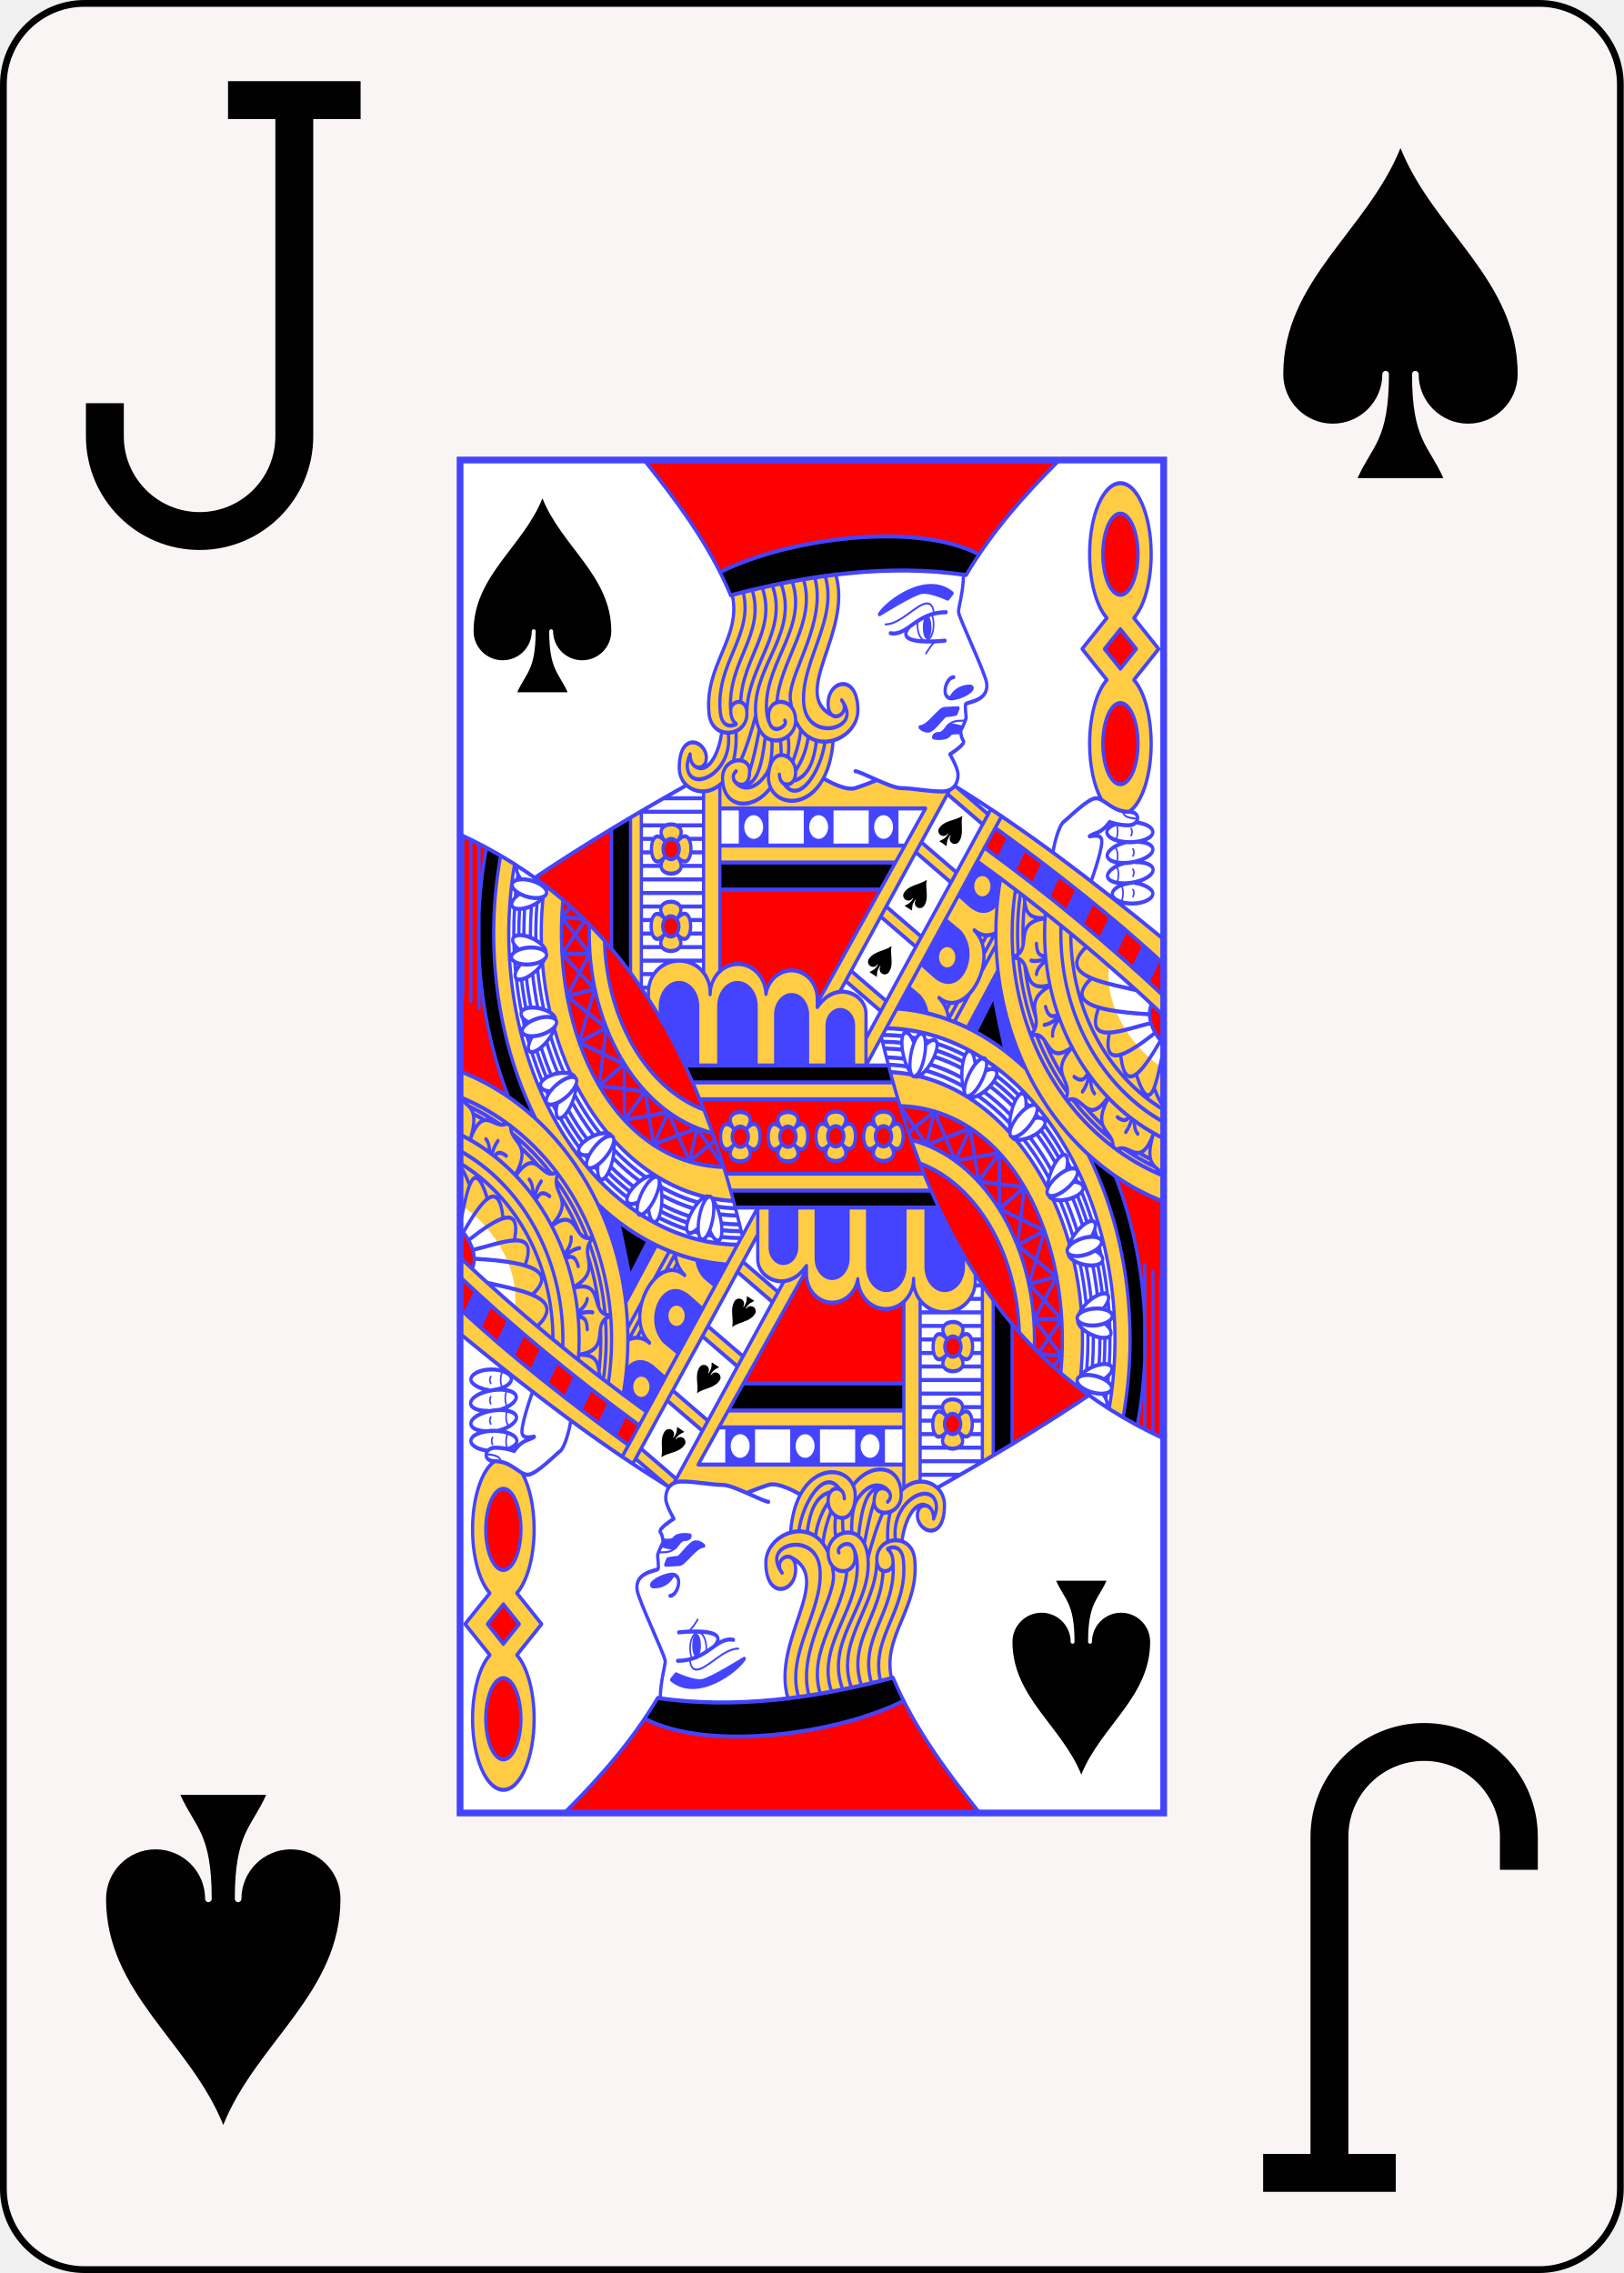
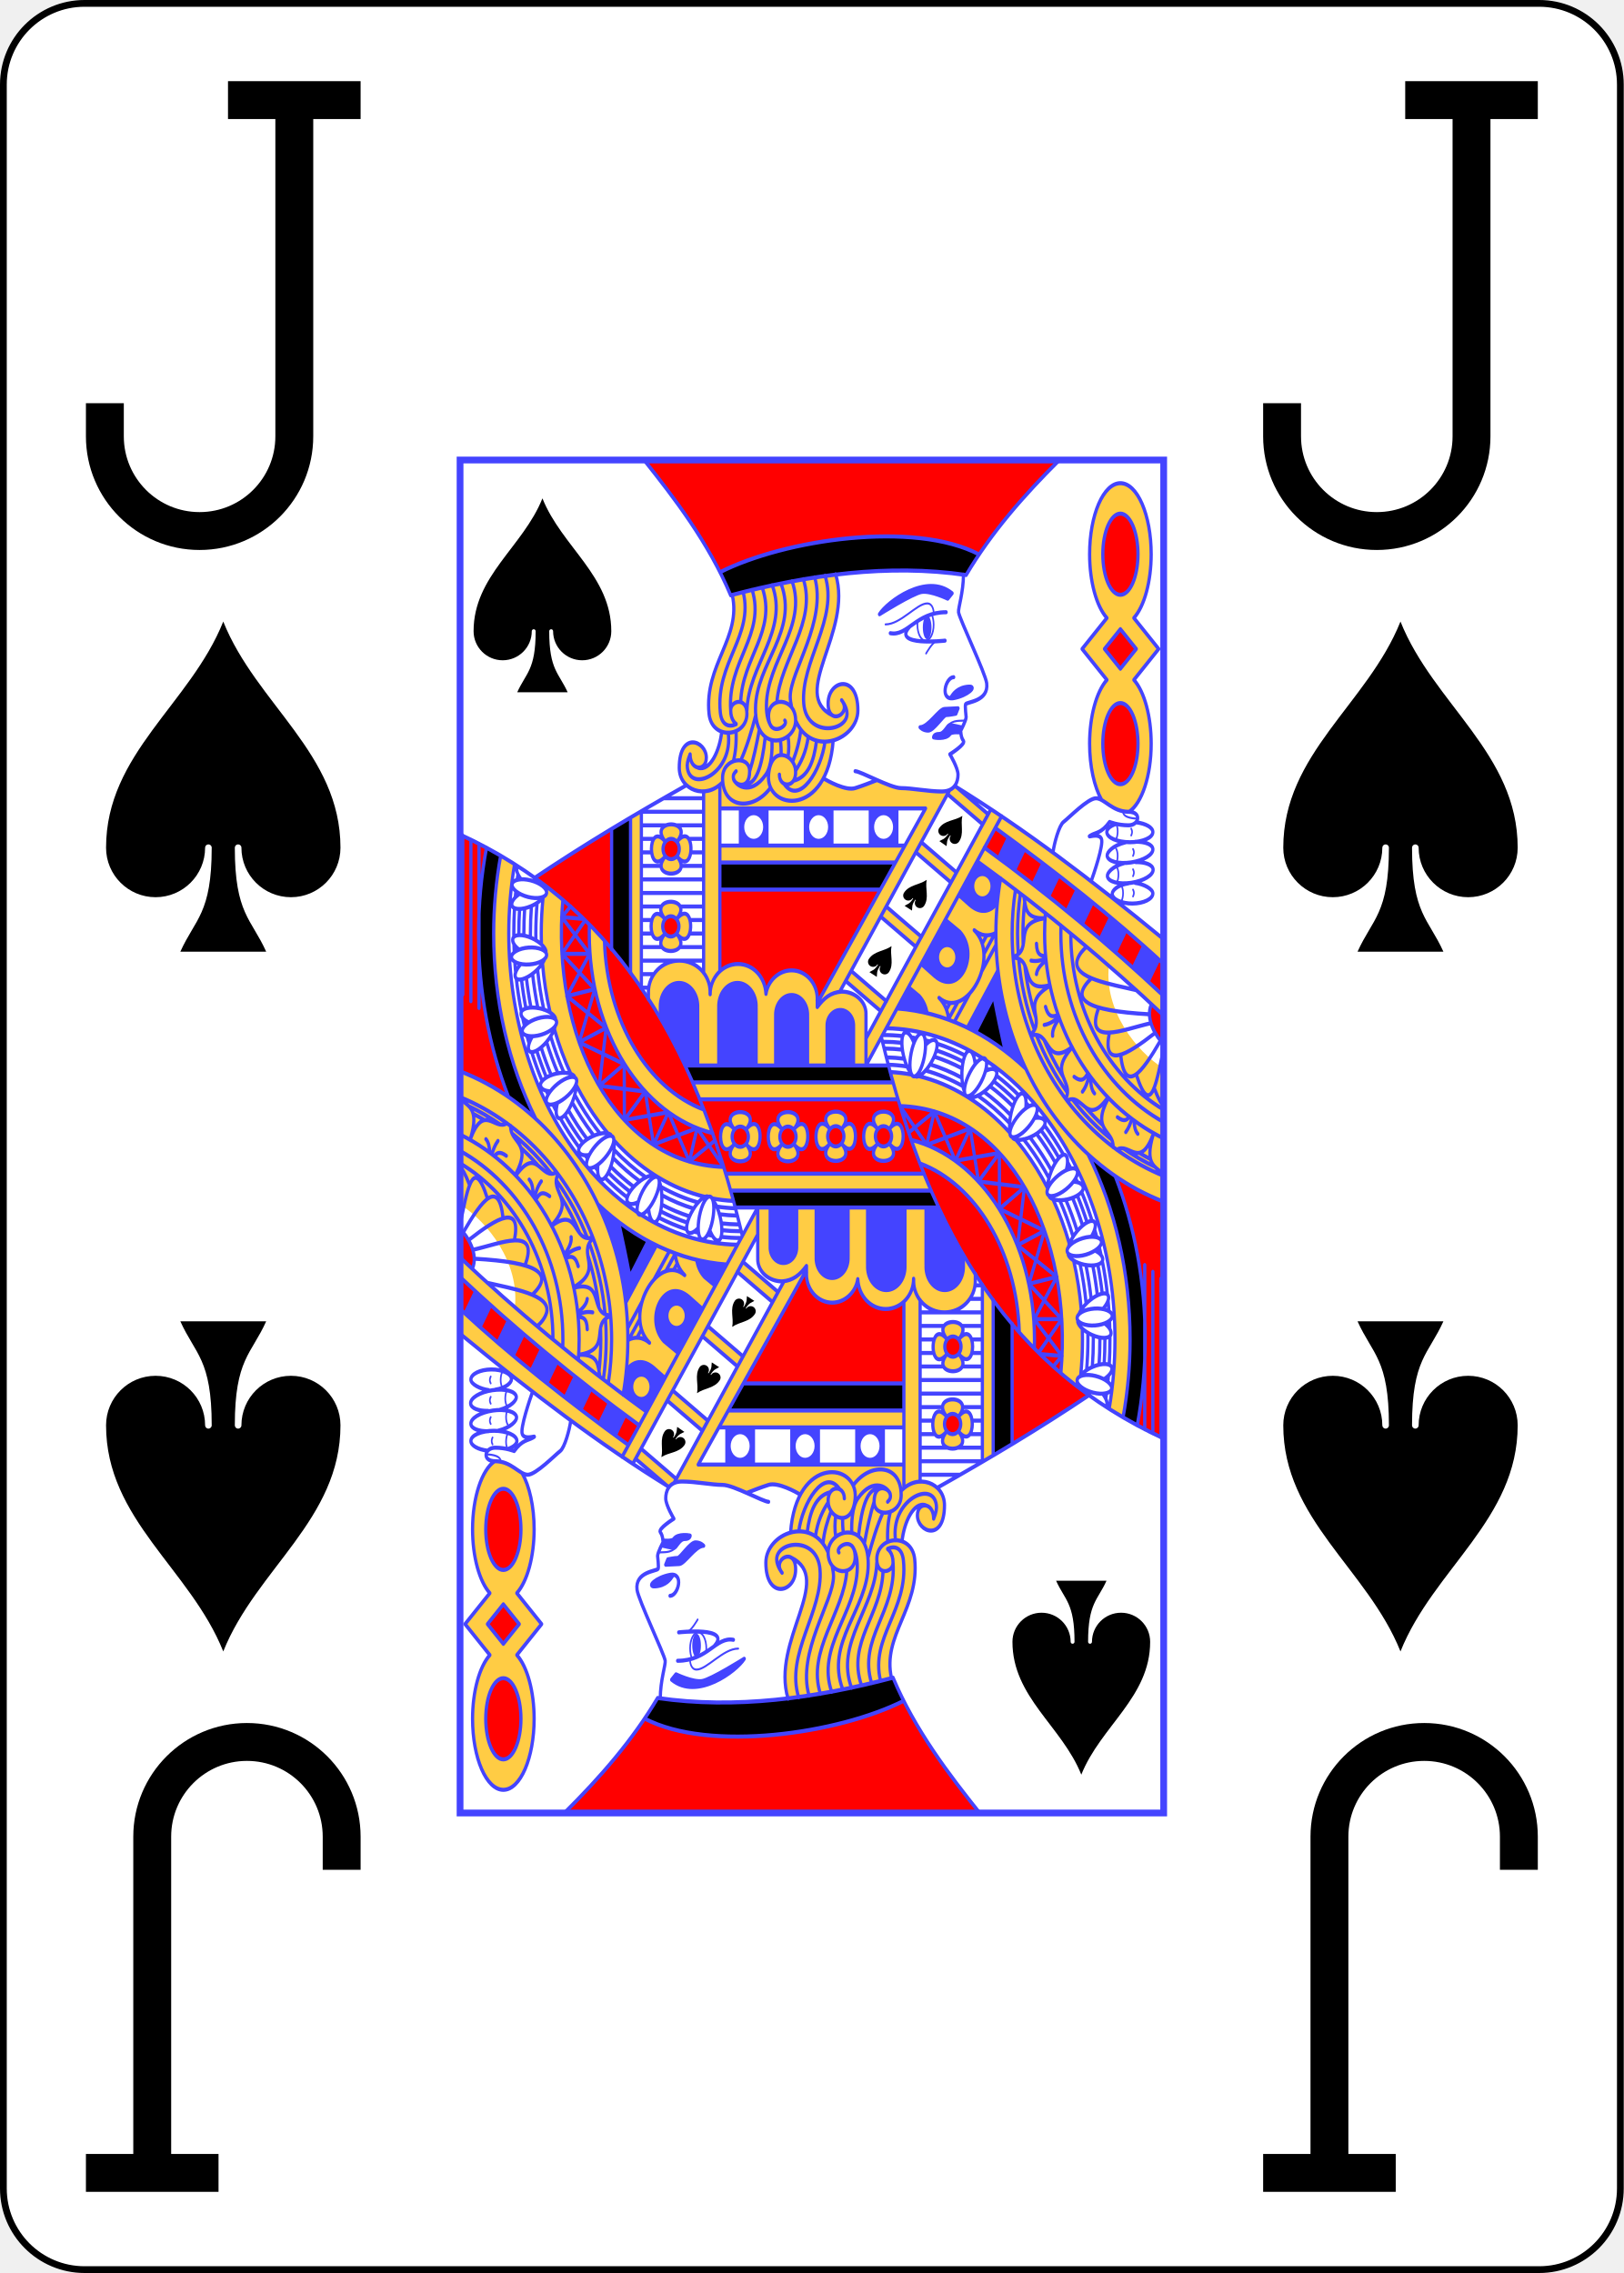
<svg xmlns="http://www.w3.org/2000/svg" xmlns:xlink="http://www.w3.org/1999/xlink" class="card" face="JS" height="3.5in" preserveAspectRatio="none" viewBox="-120 -168 240 336" width="2.5in">
  <defs>
    <symbol id="VSJ" viewBox="-500 -500 1000 1000" preserveAspectRatio="xMinYMid">
      <path d="M50 -460L250 -460M150 -460L150 250A100 100 0 0 1 -250 250L-250 220" stroke="black" stroke-width="80" stroke-linecap="square" stroke-miterlimit="1.5" fill="none" />
    </symbol>
    <symbol id="SSJ" viewBox="-600 -600 1200 1200" preserveAspectRatio="xMinYMid">
-       <rect x="-500" y="-500" width="1000" height="1000" opacity="0" />
      <path d="M0 -500C100 -250 355 -100 355 185A150 150 0 0 1 55 185A10 10 0 0 0 35 185C35 385 85 400 130 500L-130 500C-85 400 -35 385 -35 185A10 10 0 0 0 -55 185A150 150 0 0 1 -355 185C-355 -100 -100 -250 0 -500Z" fill="black" />
    </symbol>
    <symbol id="SJ6" preserveAspectRatio="none" viewBox="0 0 1300 2000">
      <path stroke="#44F" stroke-linecap="round" stroke-linejoin="round" stroke-width="3" fill="none" d="M1225,520c0,10 25,10 25,10M1212.083,537.977c6.055,8.81 1.089,22.643 0,22.023M1212.05,574.307c6.055,8.81 1.089,22.643 0,22.023M1213.561,601.844c6.055,8.81 1.089,22.643 0,22.023M1222.05,629.307c6.055,8.81 1.089,22.643 0,22.023M1240,545c2.817,4.39 1.469,7.218 0,10M1243.355,575.118c2.817,4.39 1.469,7.218 0,10M1243.355,605.118c2.817,4.39 1.469,7.218 0,10M1243.355,635.118c2.817,4.39 1.469,7.218 0,10M934,385c-10.823,1.061 -23.081,-1.379 -33,8M880,268c-7,1 -19,18 -19,18M871.437,228.295C873.659,232.393 875,237.701 875,243.5c0,12.979 -6.716,23.5 -15,23.5 -8.284,0 -15,-10.521 -15,-23.5 0,-1.889 0.142,-3.726 0.411,-5.485M786,243c28,0 58,-31 77,-31 11.499,0 12,13 12,13" />
      <use xlink:href="#SSJ" height="75" width="75" transform="translate(910,546)scale(1,0.8)rotate(35)translate(-37,-37)" />
      <use xlink:href="#SSJ" height="75" width="75" transform="translate(845,641)scale(1,0.8)rotate(33)translate(-37,-37)" />
      <use xlink:href="#SSJ" height="75" width="75" transform="translate(780,739)scale(1,0.8)rotate(33)translate(-37,-37)" />
    </symbol>
    <symbol id="SJ5" preserveAspectRatio="none" viewBox="0 0 1300 2000">
      <path stroke="#44F" stroke-linecap="round" stroke-linejoin="round" stroke-width="6" fill="none" d="M1299.894,708.358C1165.225,619.98 1044.801,546.406 913.659,481.799M778.787,854.444c90.113,301.87 247.363,490.955 521.131,591.898M791.461,895H415.846M800.082,920H430.213M808.292,945H443.35M904.795,487.642 701.696,785.807M980.713,516.294C904.098,629.536 826.244,741.942 749.869,855.346M417.193,481.266C323.045,523.757 229.466,568.379 137.214,617.952M335,520.115V780.788M450,491.883V758.209M280,545.221V723.317M315,528.53V758.21M480,480.417V755.597M480,515H860L660.087,802.68M480,570H820.894M480,595H804.058M480,635H775.611M400.607,564.393a15,15 0 0 1 0,21.213 15,15 0 0 1 -21.213,0 15,15 0 0 1 0,-21.213 15,15 0 0 1 21.213,0v0M400.607,564.393c8.32,-8.32 14.628,-9.542 18.948,-7.033 13.854,8.047 7.269,54.464 -18.948,28.246C435,620 345,620 379.393,585.607 345,620 345,530 379.393,564.393 345,530 435,530 400.607,564.393v0M400,678.787a15,15 0 0 1 0,21.213 15,15 0 0 1 -21.213,0 15,15 0 0 1 0,-21.213 15,15 0 0 1 21.213,0v0M400,678.787c8.32,-8.32 14.628,-9.542 18.948,-7.033C432.802,679.801 426.217,726.217 400,700c34.393,34.393 -55.607,34.393 -21.213,0 -34.393,34.393 -34.393,-55.607 0,-21.213 -34.393,-34.393 55.607,-34.393 21.213,0v0M335,620H450M335,640H450M406.819,660H450M335,660h36.841M424.67,680H450M335,680h19.415M424.38,700H450M335,700h19.86M406.093,720H450M335,720h37.857M422.929,560H450M335,560h22.327M426.412,580H450M335,580h18.844M408.56,600H450M335,600h36.26M376.195,500H450M332.923,520H450M399.997,540H450M335,540h44.968M335,740H450M335,760h22.617M335,780h10.861M528.291,989.697a15,15 0 0 1 0,21.213 15,15 0 0 1 -21.213,0 15,15 0 0 1 0,-21.213 15,15 0 0 1 21.213,0v0M616.422,989.697a15,15 0 0 1 0,21.213 15,15 0 0 1 -21.213,0 15,15 0 0 1 0,-21.213 15,15 0 0 1 21.213,0v0M528.291,989.697c8.32,-8.32 14.628,-9.542 18.948,-7.033 13.854,8.047 7.269,54.464 -18.948,28.246 34.393,34.393 -55.607,34.393 -21.213,0 -34.393,34.393 -34.393,-55.607 0,-21.213 -34.393,-34.393 55.607,-34.393 21.213,0v0M616.422,989.697c8.32,-8.32 14.628,-9.542 18.948,-7.033 13.854,8.047 7.269,54.464 -18.948,28.246 34.393,34.393 -55.607,34.393 -21.213,0 -34.393,34.393 -34.393,-55.607 0,-21.213 -34.393,-34.393 55.607,-34.393 21.213,0v0M750,895v-74.245h-0.15c0.083,-0.726 0.133,-1.455 0.15,-2.184 10e-6,-18.09 -20.147,-32.755 -45,-32.755 -20.619,1.313 -32.663,9.571 -45,22.886v-9.311h-0.158c0.088,-0.936 0.141,-1.873 0.158,-2.812 10e-6,-23.296 -21.266,-42.18 -47.5,-42.18 -24,0 -43.842,15.805 -47.304,34.866C563.625,763.967 541.106,745 513.518,745c-28.433,0 -51.482,20.147 -51.482,44.8 -0.332,-0.77 -0.017,-2.522 10e-6,-3.3 0,-25.681 -25.536,-46.5 -57.036,-46.5 -31.5,0 -57.036,20.819 -57.036,46.5 10e-4,1.034 0.047,2.068 0.134,3.1h-0.134v7.609M1000.631,526.423 750,895M918.036,483.962l57.683,39.657M777.372,675.068l64.654,44.449M787.613,660.234l64.782,44.537M842.112,579.889l64.429,44.295M852.361,565.061l63.992,43.994M900.595,493.846l64.502,44.345M713.049,770.533l64.079,44.054M722.965,755.476l64.741,44.509M956.062,593.505C1081.708,666.317 1197.894,743.75 1300.074,821.255M968.653,572.916C1089.37,643.264 1201.217,717.818 1300.123,792.508M988.787,543.79C1101.61,609.526 1206.519,675.497 1300.151,745.067M1299.919,1002.903C1170.517,952.17 1080,835.642 1080,700c0,-10.247 0.517,-20.385 1.527,-30.393M1299.958,1096.424C1234.01,1076.035 1173.392,1041.819 1123.266,995.743 1037.937,917.307 990,810.925 990,700c0,-27.631 2.975,-54.981 8.761,-81.686M1299.927,978.692C1187.557,928.803 1110,822.758 1110,700c0,-4.011 0.083,-8.004 0.247,-11.977M1299.933,960.371C1198.031,911.709 1128.365,813.379 1128.365,700M1299.956,1058.208c-57.894,-18.849 -111.089,-48.937 -155.476,-88.738C1064.777,898.002 1020,801.071 1020,700c0,-21.892 2.101,-43.59 6.202,-64.877M1031.361,730.283C1030.457,720.246 1030,710.144 1030,700c0,-19.933 1.765,-39.703 5.216,-59.138M1061.176,842.266c-15.198,-33.322 -25.059,-68.626 -29.097,-104.85M1122.219,935.148c-23.371,-26.07 -42.628,-54.722 -57.391,-85.124M1203.904,1004.513c-18.526,-11.92 -36.048,-25.27 -52.353,-39.969 -7.034,-6.341 -13.79,-12.887 -20.26,-19.621M1283.947,1044.8c-20.096,-7.628 -39.527,-16.685 -58.102,-27.098M1040.409,716.5C1040.137,711.015 1040,705.514 1040,700c0,-15.856 1.109,-31.476 3.26,-46.802M1063.957,824.404c-9.888,-24.89 -16.822,-50.778 -20.601,-77.229M1114.189,911.813c-13.523,-17.358 -25.32,-35.699 -35.287,-54.801M1187.632,983.489c-10.046,-7.496 -19.73,-15.459 -29.01,-23.871 -0.98,-0.888 -1.954,-1.781 -2.923,-2.677M1275.805,1033.581c-7.049,-2.938 -14.006,-6.061 -20.863,-9.364M972.1,887.733c41.326,22.005 79.451,51.257 112.671,86.998C1164.954,1060.998 1210,1178 1210,1300c0,34.756 -3.656,69.106 -10.739,102.455M965.622,884.356c2.168,1.106 4.327,2.231 6.478,3.377M787.754,840.035c62.115,0.829 122.721,16.189 177.868,44.321M1194.488,1379.277c-0.461,2.807 -0.948,5.61 -1.463,8.411M1197.978,1353.331c-0.33,3.124 -0.691,6.241 -1.084,9.354M1200.679,1294.954c0.017,1.681 0.026,3.363 0.026,5.046v0c0,12.671 -0.431,25.198 -1.33,37.618M1199.912,1272.291c0.232,4.053 0.414,8.114 0.544,12.183M1197.272,1242.445c0.629,5.247 1.172,10.511 1.629,15.791M1186.631,1184.241c4.015,16.224 7.193,32.719 9.505,49.411M1180.949,1163.33c1.173,3.958 2.295,7.934 3.366,11.928M1172.418,1137.322c1.415,3.926 2.779,7.874 4.091,11.843M1148.308,1081.92c7.178,13.941 13.658,28.272 19.415,42.93M1137.316,1061.82c1.117,1.926 2.22,3.861 3.309,5.804M1122.256,1037.626c2.173,3.257 4.304,6.544 6.392,9.858M1079.789,983.522c12.64,13.746 24.375,28.278 35.163,43.488M1064.247,967.468c1.575,1.545 3.14,3.104 4.695,4.677M1045.786,950.389c1.851,1.614 3.689,3.245 5.516,4.895M991.011,909.938c14.272,8.833 28.084,18.588 41.358,29.23M971.994,898.863c1.44,0.788 2.876,1.584 4.308,2.39M950.828,888.077c1.406,0.665 2.809,1.339 4.208,2.021M881.182,862.717c17.617,4.605 34.914,10.432 51.783,17.432M859.387,857.678c2.775,0.559 5.543,1.148 8.305,1.766M833.924,853.42c2.961,0.395 5.915,0.824 8.863,1.286M782.442,850c11.823,0 23.593,0.539 35.284,1.603M1191.405,1297.621c0,0.793 0.01,1.586 0.01,2.379 0,12.207 -0.471,24.363 -1.404,36.437M1189.123,1253.509c0.06,0.605 0.118,1.21 0.176,1.815M1178.246,1189.256c3.423,14.159 6.195,28.526 8.297,43.048M1140.399,1087.197c6.654,12.956 12.691,26.256 18.091,39.847M1073.211,990.587c11.953,13.002 23.078,26.723 33.339,41.067M985.989,918.367c13.859,8.556 27.277,18 40.176,28.3M879.933,872.683c16.858,4.452 33.413,10.049 49.567,16.747M780.458,860.005c0.661,-0.003 1.323,-0.005 1.984,-0.005 11.359,0 22.67,0.508 33.905,1.514M1182.106,1297.026c0.01,0.991 0.01,1.982 0.01,2.974 0,12.546 -0.51,25.035 -1.516,37.435M1168.944,1190.512c3.569,14.583 6.431,29.392 8.564,44.37M1131.533,1090.617c6.911,13.338 13.151,27.052 18.698,41.082M1065.023,995.911c0.01,0.011 0.021,0.022 0.031,0.034 12.593,13.549 24.26,27.909 34.955,42.966M978.964,925.571c14.759,8.966 29.015,18.958 42.671,29.934M875.917,881.924c17.62,4.56 34.906,10.399 51.741,17.463M785.303,870.011c10.727,0.083 21.407,0.629 32.018,1.628M1169.961,1294.048c0.026,1.982 0.039,3.966 0.039,5.952 0,13.691 -0.626,27.312 -1.861,40.82M1156.227,1189.827c4.245,16.666 7.534,33.648 9.832,50.85M1119.023,1093.288c7.972,15.025 15.059,30.557 21.226,46.5M1052.663,1001.103c1.283,1.342 2.557,2.695 3.824,4.058 13.185,14.186 25.323,29.289 36.358,45.169M967.721,933.769c17.312,10.137 33.938,21.714 49.717,34.659M868.252,893.382c20.165,4.926 39.898,11.573 59.014,19.859M788.572,883.087c10.837,0.184 21.623,0.856 32.331,2.005M1159.884,1289.909c0.078,3.359 0.116,6.723 0.116,10.091 0,15.302 -0.802,30.514 -2.382,45.572M1145.239,1187.524c5.223,19.497 9.098,39.453 11.564,59.71M1107.876,1094.049c9.511,17.397 17.793,35.514 24.786,54.194M1041.011,1004.002c2.839,2.871 5.641,5.793 8.405,8.767 14.192,15.269 27.138,31.628 38.766,48.895M956.329,939.438c20.77,11.594 40.578,25.286 59.139,40.951M859.845,902.42c23.806,5.365 47.027,13.183 69.345,23.312M791.056,893.9c11.691,0.287 23.317,1.156 34.844,2.593M1149.698,1283.962c0.201,5.333 0.302,10.68 0.302,16.038 0,17.96 -1.136,35.793 -3.364,53.39M1133.612,1183.235c6.82,23.741 11.575,48.223 14.145,73.135M1095.286,1092.413c12.134,21.168 22.367,43.49 30.581,66.659M1085.519,1076.269c0.149,0.234 0.298,0.468 0.447,0.703M1026.639,1004.442c5.365,5.131 10.603,10.444 15.706,15.934 16.069,17.288 30.497,36.013 43.175,55.892M939.713,942.581c27.181,13.844 52.823,31.295 76.285,52.069M934.148,939.807c1.862,0.908 3.717,1.832 5.565,2.773M847.331,910.762c30.025,5.794 59.182,15.573 86.816,29.045M794.794,904.776c13.384,0.484 26.676,1.752 39.822,3.779M812.941,955C1015,960 1132.608,1148.099 1110,1350M833.166,1004.952c129.782,25.661 228.118,148 228.118,295.048 0,4.295 -0.084,8.568 -0.25,12.819M850.279,1039.98c102.383,30.854 178.311,129.821 182.901,248.611M1160.086,1026.095c50.343,80.345 77.799,175.602 77.799,273.905 0,39.253 -4.42,77.474 -12.884,115M807.783,810.758c85.668,5.133 167.901,36.182 237.421,89.013M1210.464,1058.46c35.998,73.843 55.305,156.621 55.305,241.54 0,43.186 -4.993,85.818 -14.636,127.002M1185,1155c1.593,6.717 -11.273,15.521 -28.738,19.663 -17.465,4.142 -32.914,2.055 -34.507,-4.663 -1.593,-6.717 11.273,-15.521 28.738,-19.663 17.465,-4.142 32.914,-2.055 34.507,4.663v0M1124.098,1163.634c1.599,-6.554 7.381,-15.459 15.902,-23.634 12.952,-12.426 27.327,-18.462 32.106,-13.48 3.594,3.746 1.319,12.074 -5.825,21.547M1173.453,1168.806c9.837,3.822 14.627,9.135 13.808,13.872 -1.175,6.803 -16.466,9.84 -34.154,6.784 -14.641,-2.53 -26.335,-8.441 -29.261,-14.261M1205,1265c0.388,6.893 -13.825,13.298 -31.746,14.307 -17.921,1.009 -32.763,-3.761 -33.151,-10.654 -0.388,-6.893 13.825,-13.298 31.746,-14.307 17.921,-1.009 32.763,3.761 33.151,10.654v0M1143.528,1262.798c2.725,-6.171 9.983,-13.921 19.808,-20.472 14.934,-9.957 30.145,-13.373 33.975,-7.629 2.88,4.319 -0.823,12.118 -9.521,20.188M1191.207,1276.562c9.012,5.491 12.794,11.563 11.156,16.082 -2.353,6.49 -17.939,6.794 -34.814,0.677 -13.969,-5.063 -24.442,-12.938 -26.3,-19.181M1203.843,1372.92c-1.396,6.761 -16.777,9.3 -34.356,5.671 -17.578,-3.629 -30.697,-12.052 -29.301,-18.813 1.396,-6.761 16.777,-9.3 34.356,-5.671 17.578,3.629 30.697,12.052 29.302,18.813v0M1145,1355c4.219,-5.264 13.224,-10.89 24.402,-14.696 16.991,-5.786 32.569,-5.179 34.795,1.356 1.673,4.914 -3.908,11.5 -14.387,17.064M1141.024,1369.95c-0.709,-1.658 -1.101,-3.201 -1.141,-4.574M1187.542,1380.551c7.299,7.622 9.394,14.462 6.65,18.409M1140,1050c3.732,5.808 -5.484,18.382 -20.585,28.085 -15.101,9.703 -30.367,12.861 -34.099,7.053 -3.732,-5.808 5.484,-18.382 20.585,-28.085 15.101,-9.703 30.367,-12.861 34.099,-7.053v0M1085.414,1078.355c-0.667,-6.713 1.833,-17.033 7.158,-27.572 8.095,-16.02 19.652,-26.484 25.813,-23.37 4.633,2.341 5.252,10.952 1.655,22.259M1133.689,1066.855c10.548,0.341 16.829,3.764 17.629,8.504 1.149,6.807 -12.268,14.747 -29.967,17.734 -14.651,2.472 -27.644,0.776 -32.336,-3.743M1065,955c4.699,5.058 -2.153,19.062 -15.303,31.278 -13.15,12.216 -27.62,18.02 -32.319,12.962 -4.699,-5.058 2.153,-19.061 15.303,-31.278C1045.832,955.746 1060.301,949.942 1065,955v0M1016.277,992.547c-1.842,-6.49 -1.203,-17.089 2.178,-28.403 5.139,-17.198 14.667,-29.537 21.282,-27.56 4.974,1.486 7.103,9.853 5.559,21.617M1061.764,972.705c10.442,-1.526 17.229,0.734 18.853,5.258 2.332,6.498 -9.472,16.681 -26.366,22.746 -13.984,5.02 -27.072,5.644 -32.489,2.024M970,885c5.801,3.743 2.615,19.004 -7.117,34.086 -9.731,15.082 -22.323,24.275 -28.124,20.532 -5.801,-3.743 -2.615,-19.004 7.117,-34.086C951.608,890.45 964.199,881.257 970,885v0M932.042,933.403c-3.386,-5.836 -5.38,-16.264 -4.894,-28.063 0.739,-17.934 6.93,-32.242 13.828,-31.958 5.187,0.214 9.313,7.797 10.718,19.578M971.23,902.956c9.743,-4.055 16.878,-3.538 19.568,0.446 3.863,5.722 -5.065,18.502 -19.942,28.545 -12.314,8.314 -24.844,12.146 -30.986,9.974M853.373,847.961c6.702,1.657 8.642,17.126 4.335,34.55 -4.308,17.425 -13.233,30.207 -19.935,28.55 -6.702,-1.657 -8.642,-17.125 -4.335,-34.55 4.308,-17.425 13.233,-30.207 19.935,-28.55v0M833.185,906.065c-5.097,-4.42 -10.369,-13.637 -13.739,-24.954 -5.123,-17.203 -3.913,-32.745 2.704,-34.716 4.975,-1.482 11.34,4.351 16.494,15.038M860.366,864.545c7.899,-6.998 14.815,-8.826 18.653,-5.931 5.511,4.158 1.216,19.144 -9.595,33.473 -8.948,11.861 -19.555,19.554 -26.07,19.493M862.198,1012.306l14.13,-49.456M915.218,1035.868l27.277,-47.734M957.865,1066.42l38.569,-42.075M996.666,1106.924l46.158,-31.956M1030.045,1160.695l49.922,-21.395M1051.039,1217.792l51.747,-10.349M1060.66,1270h51.088M829.096,994.024l47.183,-31 38.939,72.845 81.216,-11.523 0.232,82.579 83.302,32.376 -28.928,78.493 60.631,52.208 -42.681,49.562M812.941,955l49.257,57.306 80.297,-24.172 15.37,78.286 84.959,8.548 -12.778,85.727 72.358,46.824 -41.744,62.481 51.462,54.437 -16.398,15.709M1072.315,1321.594l40.061,2.861M1265,1432.805V1190M1280,1438.834V1200M1295,1444.992V1210M1054.77,851.074c36.785,-10.586 25.203,47.882 76.035,16.617M1089.978,777.255c-56.952,26.845 -5.251,49.721 -35.892,72.302M1121.39,947.2c29.345,-13.893 35.536,40.248 74.977,-4.423M1131.139,868.277c-45.772,40.184 4.027,48.741 -12.084,76.043M1213.312,1019.627c22.994,-12.037 42.632,30.836 67.862,-23.852M1197.826,943.152c-32.861,48.928 10.495,47.177 8.641,72.541M1281.169,995.775c-18.662,48.534 6.531,48.678 18.994,60.839M1021.909,735.665c40.802,0.465 9.283,53.476 67.827,40.606M1080.1,677.479c-62.251,7.22 -19.164,46.432 -58.298,57.084M1041.838,645.573c3.424,15.26 1.5,33.099 38.262,31.711M1082.325,737.133C1073.962,739.507 1065.482,741.659 1055,740M1065,715c0.585,17.408 8.793,17.8 16.88,18.462M1082.386,740.009C1074.78,745.039 1066.191,751.531 1065,760M1106.529,823.177c-7.902,5.113 -15.732,10.298 -27.114,11.892M1081.683,808.239c6.126,17.898 14.995,13.974 23.58,12.304M1106.724,825.748c-6.074,7.244 -13.325,16.539 -11.906,25.531M1162.557,909.347c-2.597,8.29 -5.446,16.557 -12.574,24.409M1134.555,911.688c15.791,9.606 20.261,1.53 25.614,-5.167M1165.023,912.879c0.153,8.638 1.209,18.249 7.169,23.476M1241.004,973.909c-2.294,6.665 -5.26,13.264 -11.007,19.595M1214.569,971.437c12.148,7.39 17.596,4.315 21.9,-0.546M1245.16,976.202c0.409,7.603 1.899,15.387 7.046,19.901M1277.181,804.537c-11.672,22.62 9.234,47.843 22.858,59.259M1249.582,783.703C1204.952,775.149 1132.301,766.754 1140,740c2.978,-8.935 11.278,-16.095 17.504,-20.425M1166.404,766.2c-40.416,31.35 -11.981,47.824 107.397,53.163M1180.141,809.381c-27.583,58.676 44.248,32.392 96.167,23.126M1199.6,846.597c-13.217,54.272 30.455,34.159 84.751,0.154M1220.518,879.3c7.836,58.415 38.304,28.026 73.489,-20.866M1249.26,907.91c27.89,70.964 38.938,3.9 50.733,-37.555M1282.316,928.091c8.165,16.942 13.815,24.745 17.709,26.21M893.776,799.902l-1.473,2.175M961.181,700.399l-2.546,3.759M905.39,802.52l-6.753,9.969M973.201,702.418l-8.423,12.433M920.04,800.656 902.528,826.506M989.603,697.967l-21.526,31.776M941.819,788.267l-28.606,42.228M990.379,716.583l-26.448,39.043M950,695c47.071,37.657 -7.779,124.057 -56.084,104.85C890.91,798.655 887.929,797.051 885,795M989.667,699.224C976.948,704.41 962.969,704.079 950,695M885,795c10.822,8.658 16.257,19.893 17.622,31.828M1220.029,359.26c17.949,0 32.5,26.863 32.5,60 0,33.137 -14.551,60 -32.5,60 -17.949,0 -32.5,-26.863 -32.5,-60 0,-33.137 14.551,-60 32.5,-60v0M1220.029,249.971l29.289,29.289 -29.289,29.289 -29.289,-29.289 29.289,-29.289v0M1220.029,79.26c17.949,0 32.5,26.863 32.5,60 0,33.137 -14.551,60 -32.5,60 -17.949,0 -32.5,-26.863 -32.5,-60 0,-33.137 14.551,-60 32.5,-60v0M1236.156,519.979c23.557,-12.835 40.749,-53.071 40.749,-100.719C1276.888,379.172 1264.509,342.6 1245,325l45.74,-45.74 -45.775,-45.775c19.517,-17.576 31.909,-54.135 31.939,-94.225 0,-57.99 -25.464,-105 -56.875,-105 -31.411,0 -56.875,47.01 -56.875,105 0.016,40.087 12.395,76.66 31.904,94.26l-45.74,45.74 45.775,45.775c-19.517,17.576 -31.909,54.135 -31.939,94.225 0,33.822 8.662,63.909 22.114,83.113M1095.516,579.924C1097.735,566.509 1106.717,540.069 1115,535c9.531,-5.832 45,-35 60,-35 15,0 30,20 60,20 25,0 20,20 0,20 -20,0 -35,-5 -35,-5 -15.017,16.853 -25.13,15.341 -35,20 -10.111,4.772 15,-5 20,5 4.415,8.829 -14.557,52.737 -19.06,62.898M1249.293,535.585c17.735,1.804 30.707,7.575 30.707,14.415 0,8.284 -19.028,15 -42.5,15 -23.472,0 -42.5,-6.716 -42.5,-15 0,-4.921 6.713,-9.288 17.083,-12.023M1247.81,564.299c17.824,-0.296 31.385,3.908 32.19,10.701 0.975,8.227 -17.13,17.135 -40.439,19.898 -23.309,2.763 -42.995,-1.667 -43.97,-9.894C1195.012,580.118 1205,570 1230,565M1248.249,594.401c17.824,-0.296 31.385,3.908 32.19,10.701 0.975,8.227 -17.13,17.135 -40.439,19.898 -23.309,2.763 -42.995,-1.667 -43.97,-9.894 -0.558,-4.71 8.702,-14.28 31.76,-19.443M1247.312,625.098c15.641,1.669 32.737,8.906 32.688,15.611 -0.059,8.121 -16.901,14.811 -37.619,14.943 -20.718,0.132 -37.465,-6.345 -37.407,-14.466 0.034,-4.649 9.204,-12.955 29.968,-15.453M930.064,169.335C930.113,195.111 920.041,219.248 921,225c1.644,9.864 49.733,90.172 52,105 4.139,27.071 -37.097,27.445 -39,31 -1.335,2.494 1,19 1,19 0,5 -10,20 -10,20 0,0 0,10 5,15 5,5 -25,20 -25,20 0,0 15,20 15,30 0,10 -5,25 -30,25 -25,0 -55,-5 -75,-5 -20,0 -75,-25 -85,-25M671.582,470.766C679.191,474.385 712.368,489.408 730,485c12.85,-3.212 29.827,-8.489 40.324,-11.851M925,395c0,0 -15,-3 -20,-3 -5,0 -10,13 -20,13 -10,0 -10,5 -10,5 -0.619,0.316 22.903,3.625 30,-5 3.177,-3.861 20.184,-2.235 20.184,-2.235M850,395c15,0 35.006,-26.643 45,-27l25,-1 -4,8c0,0 -13,2 -18,2 -5,0 -23,23 -33,23 -10,0 -15,-5 -15,-5v0M912,321c-15.119,0.102 -26.392,34.914 0,31 26.021,-3.859 44.26,-17.774 28,-17 -21,1 -29,11 -33,16M909,197l-8,8c0,0 -31,-12 -48,-10 -16.167,1.902 -78,33 -78,33 14,-18 87,-62 134,-31v0M795,256c32,5 47,-31 103,-31M830,247c-32,29 66,20 66,20M502.917,199.438C520.498,262.589 450.951,302.611 460,375c5,40 70,35 70,0 0,-25 -30,-20 -30,-5 0,15 10,20 10,20M523.082,195.232c19.867,64.441 -51.42,104.549 -42.266,177.782 2.366,18.925 15.741,22.625 29.178,17.564M539.669,191.843C564.97,258.151 493.65,297.295 500,370M558.388,188.675c26.985,64.09 -37.166,103.385 -39.893,168.971M576.709,184.96C607.464,251.85 532.78,303.149 530,370M592.928,182.604c32.856,69.93 -46.198,118.309 -47.052,184.481C545,435 620,420 620,385c0,-35 -51.825,-36.649 -50,-5 1.825,31.649 38.517,12.693 30,5M613.388,179.059c28.949,66.232 -46.492,117.819 -47.341,183.619 -0.201,15.589 3.85,25.987 10.211,32.334M634.233,176.11c25.537,63.44 -43.112,119.56 -48.86,181.856M620.046,385.17C650.461,441.037 735,412.87 735,370c0,-55.227 -55,-45 -55,-10 0,34.65 45,15 25,-5M655.221,173.363C678.041,237.945 610,312.171 610,350c0,5.093 1.283,9.801 2.3,14.215M674.344,170.944C699.588,234.957 628.809,298.092 635,360c5,50 80,42.131 80,15 0,-10 -10,-20 -10,-20M693.923,168.863c32.244,85.257 -86.126,177.231 -5.655,208.706M485.427,475.875C454.342,503.044 405,487.859 405,455c0,-55.227 50.046,-40 50,-15 -0.038,20.557 -30,20 -30,-5M509.928,400.59c0.924,17.774 -1.03,32.522 -4.979,44.565M495.39,402.926C505.676,462.548 425.847,493.313 420,455c-0.754,-4.943 0,-10 5,-20M483.387,401.629C480.063,428.243 462.639,460.556 440,455M573.47,484.539C542.263,518.868 485,516.458 485,470c0,-30.414 50,-35 50,-10 0,30 -30,20 -30,10M591.762,413.769c1.294,7.935 1.676,15.399 1.285,22.382M576.238,414.24C576.98,427.674 575.975,452.369 565,465c-29.332,33.759 -58.511,14.889 -60,5 -0.76,-5.044 1.667,-7.214 5,-10M563.844,409.463c-5.943,44.407 -17.429,71.915 -38.678,69.66M552.997,398.634C547.657,421.343 541.957,442.819 535,460M546.472,376.7c-7.368,23.266 -17.816,49.939 -27.696,67.154M689.387,414.392C678.846,529.449 564.058,518.475 570,465c5,-45 48.843,-29.973 50,-5 1.184,25.561 -30,25 -30,5M674.251,416.258c-6.682,41.859 -47.137,95.079 -75.457,62.598M658.635,415.106c-4.815,30.364 -15.689,53.831 -42.588,59.055M643.37,408.981c-4.079,23.445 -14.001,38.516 -23.646,50.383M629.445,398.092c-1.905,17.578 -8.152,33.697 -15.081,48.143M605.85,408.45c2.149,9.989 1.73,20.299 0.14,30.755M339.389,-0.607C395.396,55.572 459.428,122.369 500,200 643.731,169.586 791.688,153.319 935,170 981.784,106.814 1042.047,51.847 1107.359,-0.041M480.441,165.793C600.092,117.281 839.098,89.168 958.804,139.507" />
    </symbol>
    <symbol id="SJ4" preserveAspectRatio="none" viewBox="0 0 1300 2000">
      <path fill="black" d="M280,545l35,-16.519V758.034l-34.825,-34.919zM430.213,920 415,895h376.461l8.588,25zM480,595h324.058l-28.447,40H480ZM1224.878,1415.024c8.586,-37.55 13.006,-75.771 13.006,-115.024 0,-98.303 -27.456,-193.56 -77.682,-273.819 16.515,12.177 33.745,23.163 50.965,32.635 35.295,73.487 54.602,156.264 54.602,241.184 0,43.186 -4.993,85.818 -15.428,126.604 -9.175,-4.024 -17.438,-7.743 -25.462,-11.58zM955.311,846.655 985,800c5.534,23.766 11.843,47.199 18.271,70.58M480.485,166.004C487.466,177.24 493.99,188.501 500,200 643.731,169.586 791.688,153.319 935,170 942.479,159.899 950.302,150.009 958.62,139.907 839.098,89.168 600.092,117.281 480.485,166.004Z" />
    </symbol>
    <symbol id="SJ3" preserveAspectRatio="none" viewBox="0 0 1300 2000">
      <path fill="#44F" d="M515,515v55h55v-55zm27.5,10A17.5,17.5 0 0 1 560,542.5 17.5,17.5 0 0 1 542.5,560 17.5,17.5 0 0 1 525,542.5 17.5,17.5 0 0 1 542.5,525ZM635,515v55h55v-55zm27.5,10A17.5,17.5 0 0 1 680,542.5 17.5,17.5 0 0 1 662.5,560 17.5,17.5 0 0 1 645,542.5 17.5,17.5 0 0 1 662.5,525ZM755,515v55h55v-55zm27.5,10A17.5,17.5 0 0 1 800,542.5 17.5,17.5 0 0 1 782.5,560 17.5,17.5 0 0 1 765,542.5 17.5,17.5 0 0 1 782.5,525ZM512.5,770a37.5,37.5 0 0 0 -37.5,37.5 37.5,37.5 0 0 0 0.088,2.5H475v85h75v-85h-0.125A37.5,37.5 0 0 0 550,807.5 37.5,37.5 0 0 0 512.5,770ZM404.536,770c-20.711,0 -37.5,16.789 -37.5,37.5 0.001,0.834 0.031,1.668 0.088,2.5h-0.088v12.25L415.435,895h26.601v-85h-0.125c0.07,-0.832 0.111,-1.666 0.125,-2.5 0,-20.711 -16.789,-37.5 -37.5,-37.5zM612.562,787.857A32.438,32.143 0 0 0 580.125,820a32.438,32.143 0 0 0 0.076,2.143h-0.076V895H645v-72.857h-0.108A32.438,32.143 0 0 0 645,820 32.438,32.143 0 0 0 612.562,787.857ZM702.562,810a27.438,25.929 0 0 0 -27.438,25.929 27.438,25.929 0 0 0 0.064,1.729h-0.064v58.771H730v-58.771h-0.091A27.438,25.929 0 0 0 730,835.929 27.438,25.929 0 0 0 702.562,810ZM1010.814,556.402l-18.305,30.584 34.25,20.664 18.201,-30.412zM1074.129,595.027l-17.896,29.902 33.609,21.732 18.305,-30.584zM1137.186,634.082l-18.586,31.053 33.148,22.504 19.252,-32.166zM1199.578,674.246l-19.252,32.164 32.434,23.697 19.941,-33.316zM1260.666,716.588l-19.557,32.678 32.56,23.484 19.609,-32.764zM851.118,747.942 875,765c50,35 90,-35 50,-70L898.043,677.029ZM900,720c8.284,0 15,6.716 15,15 0,8.284 -6.716,15 -15,15 -8.284,0 -15,-6.716 -15,-15 0,-8.284 6.716,-15 15,-15zM998.39,618.256 956.062,593.505 919.527,645.377 940,660c20.554,14.388 39.417,11.032 51.729,-0.341zM965,615c8.284,0 15,6.716 15,15 0,8.284 -6.716,15 -15,15 -8.284,0 -15,-6.716 -15,-15 0,-8.284 6.716,-15 15,-15zM810,810l55.745,7.935C864.146,807.908 859.18,798.032 850,790l-19.349,-12.899zM993.336,749.862l-58.954,88.209c39.148,14.882 76.532,35.642 110.85,61.702 -27.363,-46.311 -45.1,-97.165 -51.896,-149.911zM925,395c0,0 -15,-5 -20,-5 -5,0 -10,15 -20,15 -10,0 -10,5 -10,5 -0.619,0.316 22.903,3.625 30,-5 3.177,-3.861 20.184,-2.235 20.184,-2.235M850,395c15,0 35.006,-26.643 45,-27l25,-1 -4,8c0,0 -13,2 -18,2 -5,0 -23,23 -33,23 -10,0 -15,-5 -15,-5zM912,352c26.021,-3.859 44.26,-17.774 28,-17 -21,1 -29,11 -33,16M909,197l-8,8c0,0 -31,-12 -48,-10 -16.167,1.902 -78,33 -78,33 14,-18 87,-62 134,-31zM871,247.5a8,17.5 0 0 1 -8,17.5 8,17.5 0 0 1 -8,-17.5 8,17.5 0 0 1 8,-17.5 8,17.5 0 0 1 8,17.5" />
    </symbol>
    <symbol id="SJ2" preserveAspectRatio="none" viewBox="0 0 1300 2000">
      <path fill="red" d="M339.994,0C387.434,47.6 440.548,102.806 480.334,165.766 600.091,117.281 839.099,89.167 958.604,139.926 1001.155,89.327 1052.45,43.591 1107.316,0Zm880.035,79.26a32.5,60 0 0 0 -32.5,60 32.5,60 0 0 0 32.5,60 32.5,60 0 0 0 32.5,-60 32.5,60 0 0 0 -32.5,-60zm0,170.711 -29.289,29.289 29.289,29.289 29.289,-29.289zm0,109.289a32.5,60 0 0 0 -32.5,60 32.5,60 0 0 0 32.5,60 32.5,60 0 0 0 32.5,-60 32.5,60 0 0 0 -32.5,-60zM988.959,543.562 968.707,573.104C1089.338,643.25 1201.114,717.777 1300,792.445V744.961C1206.406,675.43 1101.563,609.476 988.959,543.562Zm-708.953,1.639c-47.874,23.233 -95.508,47.342 -142.25,72.621 53.195,30.118 100.356,65.097 142.42,105.293zm110.213,14.801a15,15 0 0 0 -10.826,4.391 15,15 0 0 0 0,21.215 15,15 0 0 0 21.215,0 15,15 0 0 0 0,-21.215 15,15 0 0 0 -10.389,-4.391zM480,635.211 480.35,755.455C489.608,748.878 501.044,745 513.518,745c27.587,0 50.107,18.968 51.678,44.266 3.462,-19.06 23.305,-34.867 47.305,-34.867 26.234,0 47.5,18.886 47.5,42.182 -0.018,0.939 -0.07,1.875 -0.158,2.811H660l0.043,2.969 115.779,-166.945zm-90.387,39.184a15,15 0 0 0 -10.826,4.393 15,15 0 0 0 0,21.213 15,15 0 0 0 21.213,0 15,15 0 0 0 0,-21.213 15,15 0 0 0 -10.387,-4.393zm887.897,130.152c-11.905,22.593 8.882,47.772 22.49,59.201v-42.523c-7.336,-5.557 -14.753,-11.115 -22.49,-16.678zM808.912,944.4c0.075,0.201 0.153,0.399 0.229,0.6h0.383zM651.283,944.529 443.35,945l-0.643,-0.301c17.481,34.53 33.433,71.124 47.986,109.848L490.477,1055H651.375ZM812.941,955l20.225,49.951c129.782,25.661 228.119,148 228.119,295.049 0,4.295 -0.084,8.568 -0.25,12.818L1110,1350c22.608,-201.901 -94.999,-390 -297.059,-395zm-295.258,8.902c13.902,0 27.804,8.598 10.607,25.795 8.32,-8.32 14.627,-9.543 18.947,-7.033 13.854,8.047 7.27,54.464 -18.947,28.246 34.393,34.393 -55.606,34.393 -21.213,0 -34.393,34.393 -34.393,-55.606 0,-21.213 -17.197,-17.197 -3.296,-25.795 10.605,-25.795zm-10.605,25.795a15,15 0 0 0 0,21.213 15,15 0 0 0 21.213,0 15,15 0 0 0 0,-21.213 15,15 0 0 0 -21.213,0zm98.736,-25.795c13.902,0 27.804,8.598 10.607,25.795 8.32,-8.32 14.629,-9.543 18.949,-7.033 13.854,8.047 7.268,54.464 -18.949,28.246 34.393,34.393 -55.606,34.393 -21.213,0 -34.393,34.393 -34.393,-55.606 0,-21.213 -17.197,-17.197 -3.296,-25.795 10.605,-25.795zm-10.605,25.795a15,15 0 0 0 0,21.213 15,15 0 0 0 21.213,0 15,15 0 0 0 0,-21.213 15,15 0 0 0 -21.213,0zm254.875,50.475c47.763,99.005 107.681,181.409 182.805,248.648 -4.298,-119.019 -80.226,-217.986 -182.805,-248.648zm360.389,18.264c35.988,73.868 55.295,156.645 55.295,241.565 0,43.186 -4.993,85.818 -14.438,127.031 15.9,6.787 32.086,13.22 48.67,19.332v-349.934c-31.215,-9.648 -61.239,-22.384 -89.527,-37.994z" />
    </symbol>
    <symbol id="SJ1" preserveAspectRatio="none" viewBox="0 0 1300 2000">
      <path fill="#FC4" d="M1220.029,34.26c-31.411,0 -56.875,47.01 -56.875,105 0.016,40.087 12.395,76.66 31.904,94.26l-45.74,45.74 45.775,45.775c-19.517,17.576 -31.909,54.135 -31.939,94.225 0,33.251 8.373,62.892 21.438,82.131 0.936,3.778 47.697,25.613 51.822,18.447 23.424,-12.987 40.49,-53.103 40.49,-100.578C1276.888,379.172 1264.509,342.6 1245,325l45.74,-45.74 -45.775,-45.775c19.517,-17.576 31.909,-54.135 31.939,-94.225 0,-57.99 -25.464,-105 -56.875,-105zm0,45c17.949,0 32.5,26.863 32.5,60 0,33.137 -14.551,60 -32.5,60 -17.949,0 -32.5,-26.863 -32.5,-60 0,-33.137 14.551,-60 32.5,-60zM694.041,169.135C630.153,175.574 566.198,186.089 502.982,199.398 520.499,262.589 450.951,302.611 460,375c1.818,14.546 11.572,23.142 23.318,26.568 -3.254,26.675 -20.68,58.987 -43.074,53.242C447.813,455.051 454.982,450.048 455,440c0.046,-25 -50,-40.227 -50,15 0,26.45 31.971,41.442 60.645,32.246 -5.21,1.798 -10.493,2.94 -15.67,3.631l0.078,267.125C439.618,747.053 423.324,740 405,740c-31.5,0 -57.035,20.819 -57.035,46.5 0.001,1.034 0.046,2.068 0.133,3.1h-0.133l-0.041,7.125c24.462,30.001 46.929,62.78 67.725,98.105L749.795,895 750,820.756h-0.15c0.083,-0.726 0.134,-1.455 0.15,-2.184 10e-6,-18.09 -20.147,-32.756 -45,-32.756 -9.376,0.597 -16.979,2.632 -23.643,5.924 5.907,-2.95 12.529,-4.939 20.475,-5.805l10.533,-15.461 64.762,44.113 10.307,-14.789 -64.469,-44.322 -6.746,9.342 125.961,-184.883 64.361,44.25 9.812,-15.131 -63.992,-43.994 -3.303,4.779 51.697,-75.883 64.342,44.234 10.621,-14.572L918.039,483.963 910,485l-8.746,8.227 3.992,-5.859C901.463,489.022 896.383,490 890,490c-25,0 -55,-5 -75,-5 -9.747,0 -27.808,-5.939 -44.799,-11.939C759.827,476.51 742.85,481.788 730,485c-17.632,4.408 -50.808,-10.615 -58.533,-14.361 -10.537,15.724 -24.314,25.315 -38.316,29.898 26.181,-8.657 51.552,-34.883 56.256,-86.09C714.145,408.959 735,391.293 735,370c0,-55.227 -55,-45 -55,-10 0,9.54 3.412,14.963 8.104,17.482 -80.306,-31.389 38.064,-123.362 5.938,-208.348zm525.988,80.836 29.289,29.289 -29.289,29.289 -29.289,-29.289zm0,109.289c17.949,0 32.5,26.863 32.5,60 0,33.137 -14.551,60 -32.5,60 -17.949,0 -32.5,-26.863 -32.5,-60 0,-33.137 14.551,-60 32.5,-60zM485.406,476.125c0.02,0.161 0.047,0.315 0.068,0.475 -0.014,-0.104 -0.033,-0.204 -0.047,-0.309 -0.381,0.248 -0.765,0.512 -1.15,0.779 0.378,-0.311 0.756,-0.622 1.129,-0.945zm-5.578,4.258L480,515H860L660.043,802.215 660,808.703v-9.312h-0.158c0.088,-0.936 0.141,-1.872 0.158,-2.811 10e-6,-23.296 -21.266,-42.182 -47.5,-42.182 -24,0 -43.843,15.807 -47.305,34.867C563.624,763.968 541.105,745 513.518,745c-17.981,0 -33.796,8.063 -43.002,20.223 2.624,-3.491 5.776,-6.673 9.391,-9.441l-0.113,-275.375c0.012,-0.008 0.024,-0.016 0.035,-0.023zm93.699,3.898c0.145,0.26 0.306,0.512 0.459,0.768 -0.108,-0.178 -0.221,-0.353 -0.326,-0.533 -15.416,16.862 -37.059,24.866 -55.102,23.094 18.021,1.715 39.625,-6.349 54.969,-23.328zM980.713,516.295 750,855v40L925.369,637.104 807.545,810.742c36.997,2.217 73.31,9.251 108.229,20.754 -34.921,-11.474 -71.255,-18.488 -108.285,-20.67l-19.682,28.854c62.063,1.184 122.669,16.544 177.816,44.676l6.477,3.377c41.326,22.005 79.452,51.257 112.672,86.998C1164.954,1060.997 1210,1178 1210,1300c0,34.756 -3.656,69.106 -10.85,102.477 8.28,4.288 16.801,8.447 25.652,12.512 8.662,-37.515 13.082,-75.735 13.082,-114.988 0,-98.303 -27.457,-193.56 -77.514,-273.693 -0.361,-0.266 -0.721,-0.539 -1.082,-0.807 42.156,31.268 89.847,55.215 140.711,70.936V899.504c-51.712,-25.693 -109.972,-86.673 -101.289,-151.568 -35.121,-24.628 -71.449,-48.975 -108.842,-72.967 74.941,48.014 145.354,97.111 210.131,146.242V708.438C1195.393,639.786 1099.363,580.038 1000.439,526.471l-0.076,0.113zM335,520l-20,8.48v229.73l20,22.578zm55,18.598c-13.902,0 -27.804,8.598 -10.607,25.795 -34.393,-34.393 -34.393,55.608 0,21.215 -34.393,34.393 55.608,34.393 21.215,0 26.217,26.217 32.801,-20.199 18.947,-28.246 -4.32,-2.509 -10.627,-1.289 -18.947,7.031 17.197,-17.197 3.294,-25.795 -10.607,-25.795zM480,570v25H804.059L820,570Zm518.945,48.588c0.294,0.177 0.585,0.355 0.879,0.531 -0.294,-0.176 -0.585,-0.353 -0.879,-0.529zm-609.553,34.404c-13.902,0 -27.802,8.598 -10.605,25.795 -34.393,-34.393 -34.393,55.606 0,21.213 -34.393,34.393 55.606,34.393 21.213,0 26.217,26.217 32.803,-20.199 18.949,-28.246 -4.32,-2.509 -10.629,-1.287 -18.949,7.033 17.197,-17.197 3.294,-25.795 -10.607,-25.795zm398.221,7.242 -10.24,14.834 64.652,44.449 10.238,-14.836zM470.211,765.633c-0.207,0.281 -0.411,0.563 -0.611,0.848 0.199,-0.285 0.405,-0.567 0.611,-0.848zm-8.271,23.836c0.023,0.121 0.055,0.231 0.096,0.326v0.006c-0.042,-0.096 -0.073,-0.209 -0.096,-0.332zm218.414,2.787c-0.484,0.252 -0.963,0.51 -1.438,0.775 0.473,-0.267 0.955,-0.522 1.438,-0.775zm337.207,51.076c0.314,0.791 0.632,1.582 0.951,2.371 -0.319,-0.79 -0.637,-1.58 -0.951,-2.371zm3.082,7.533c0.308,0.733 0.611,1.468 0.924,2.199 -0.313,-0.731 -0.616,-1.466 -0.924,-2.199zm3.682,8.494c0.514,1.146 1.04,2.288 1.565,3.43 -0.524,-1.142 -1.051,-2.283 -1.565,-3.43zm3.088,6.707c0.597,1.268 1.194,2.536 1.805,3.799 -0.61,-1.263 -1.208,-2.53 -1.805,-3.799zm2.732,5.684c1.321,2.696 2.67,5.381 4.053,8.051 -1.382,-2.671 -2.733,-5.354 -4.053,-8.051zm5.029,9.93c0.818,1.559 1.642,3.115 2.481,4.664 -0.838,-1.55 -1.663,-3.105 -2.481,-4.664zm2.772,5.191c1.888,3.475 3.826,6.93 5.82,10.357 3.094,5.319 6.314,10.578 9.66,15.775 -2.844,-4.408 -5.606,-8.855 -8.262,-13.348 -0.476,-0.805 -0.929,-1.62 -1.399,-2.428 -1.994,-3.428 -3.933,-6.881 -5.82,-10.357zm-243.164,17.867c2.444,7.219 4.943,14.36 7.479,21.449L800,920H430l12.707,24.699 366.205,-0.299 -0.236,-0.65c1.413,3.777 2.836,7.54 4.275,11.275 202.049,4.974 319.656,193.073 296.893,394.811 11.2,7.607 22.842,15.12 34.775,22.375 -6.506,-9.679 -6.512,-16.274 2.018,-18.82C1148.865,1335.794 1150,1317.96 1150,1300c0,-5.358 -0.102,-10.704 -0.303,-16.037 -13.439,-10.034 -11.804,-19.084 -1.94,-27.594 -2.57,-24.912 -7.326,-49.394 -14.146,-73.135 -18.283,-13.575 -11.454,-18.32 -7.744,-24.162 -8.214,-23.168 -18.448,-45.491 -30.582,-66.658 -8.366,-4.101 -14.681,-8.716 -9.766,-16.145 -12.678,-19.88 -27.105,-38.604 -43.174,-55.892 -5.104,-5.491 -10.342,-10.805 -15.707,-15.936 -3.975,-2.376 -8.099,-4.444 -10.641,-9.793 -23.462,-20.774 -49.104,-38.225 -76.285,-52.068l-5.564,-2.773c-27.634,-13.472 -56.792,-23.251 -86.816,-29.045l-12.717,-2.207c-13.146,-2.028 -26.437,-3.294 -39.834,-3.816zm259.014,8.832c0.999,1.546 2.006,3.088 3.027,4.623 -1.023,-1.534 -2.027,-3.078 -3.027,-4.623zm-536.111,50.332c-13.902,0 -27.802,8.598 -10.605,25.795 -34.393,-34.393 -34.393,55.606 0,21.213 -34.393,34.393 55.606,34.393 21.213,0 26.217,26.218 32.801,-20.199 18.947,-28.246 -4.32,-2.509 -10.627,-1.287 -18.947,7.033 17.197,-17.197 3.294,-25.795 -10.607,-25.795zm88.131,0c-13.902,0 -27.802,8.598 -10.605,25.795 -34.393,-34.393 -34.393,55.606 0,21.213 -34.393,34.393 55.606,34.393 21.213,0 26.217,26.218 32.803,-20.199 18.949,-28.246 -4.32,-2.509 -10.629,-1.287 -18.949,7.033 17.197,-17.197 3.294,-25.795 -10.607,-25.795zm227.352,41.049 17.113,35.029c102.383,30.854 178.31,129.819 182.9,248.609l27.855,24.229c0.166,-4.251 0.25,-8.524 0.25,-12.818 0,-147.049 -98.337,-269.388 -228.119,-295.049z" />
    </symbol>
    <rect id="XSJ" width="104" height="200" x="-52" y="-100" />
  </defs>
-   <rect width="239" height="335" x="-119.5" y="-167.5" rx="12" ry="12" fill="#f9f5f5" stroke="black" />
-   <use xlink:href="#XSJ" width="104" height="200" stroke="none" fill="white" />
+   <rect width="239" height="335" x="-119.5" y="-167.5" rx="12" ry="12" fill="white" stroke="black" />
  <use width="104" height="200" x="-52" y="-100" xlink:href="#SJ1" />
  <use transform="rotate(180)" width="104" height="200" x="-52" y="-100" xlink:href="#SJ1" />
  <use width="104" height="200" x="-52" y="-100" xlink:href="#SJ2" />
  <use transform="rotate(180)" width="104" height="200" x="-52" y="-100" xlink:href="#SJ2" />
  <use width="104" height="200" x="-52" y="-100" xlink:href="#SJ3" />
  <use transform="rotate(180)" width="104" height="200" x="-52" y="-100" xlink:href="#SJ3" />
  <use width="104" height="200" x="-52" y="-100" xlink:href="#SJ4" />
  <use transform="rotate(180)" width="104" height="200" x="-52" y="-100" xlink:href="#SJ4" />
  <use width="104" height="200" x="-52" y="-100" xlink:href="#SJ5" />
  <use transform="rotate(180)" width="104" height="200" x="-52" y="-100" xlink:href="#SJ5" />
  <use width="104" height="200" x="-52" y="-100" xlink:href="#SJ6" />
  <use transform="rotate(180)" width="104" height="200" x="-52" y="-100" xlink:href="#SJ6" />
  <use xlink:href="#VSJ" height="70" width="70" x="-122" y="-156" />
-   <use xlink:href="#SSJ" height="58.558" width="58.558" x="57.721" y="-151" />
+   <use xlink:href="#VSJ" height="70" width="70" x="52" y="-156" />
+   <use xlink:href="#SSJ" height="58.558" width="58.558" x="-116.279" y="-81" />
+   <use xlink:href="#SSJ" height="58.558" width="58.558" x="57.721" y="-81" />
  <use xlink:href="#SSJ" height="34.4" width="34.4" x="-57.024" y="-97.2" />
  <g transform="rotate(180)">
    <use xlink:href="#VSJ" height="70" width="70" x="-122" y="-156" />
-     <use xlink:href="#SSJ" height="58.558" width="58.558" x="57.721" y="-151" />
+     <use xlink:href="#VSJ" height="70" width="70" x="52" y="-156" />
+     <use xlink:href="#SSJ" height="58.558" width="58.558" x="-116.279" y="-81" />
+     <use xlink:href="#SSJ" height="58.558" width="58.558" x="57.721" y="-81" />
    <use xlink:href="#SSJ" height="34.4" width="34.4" x="-57.024" y="-97.2" />
  </g>
  <use xlink:href="#XSJ" stroke="#44F" fill="none" />
</svg>
